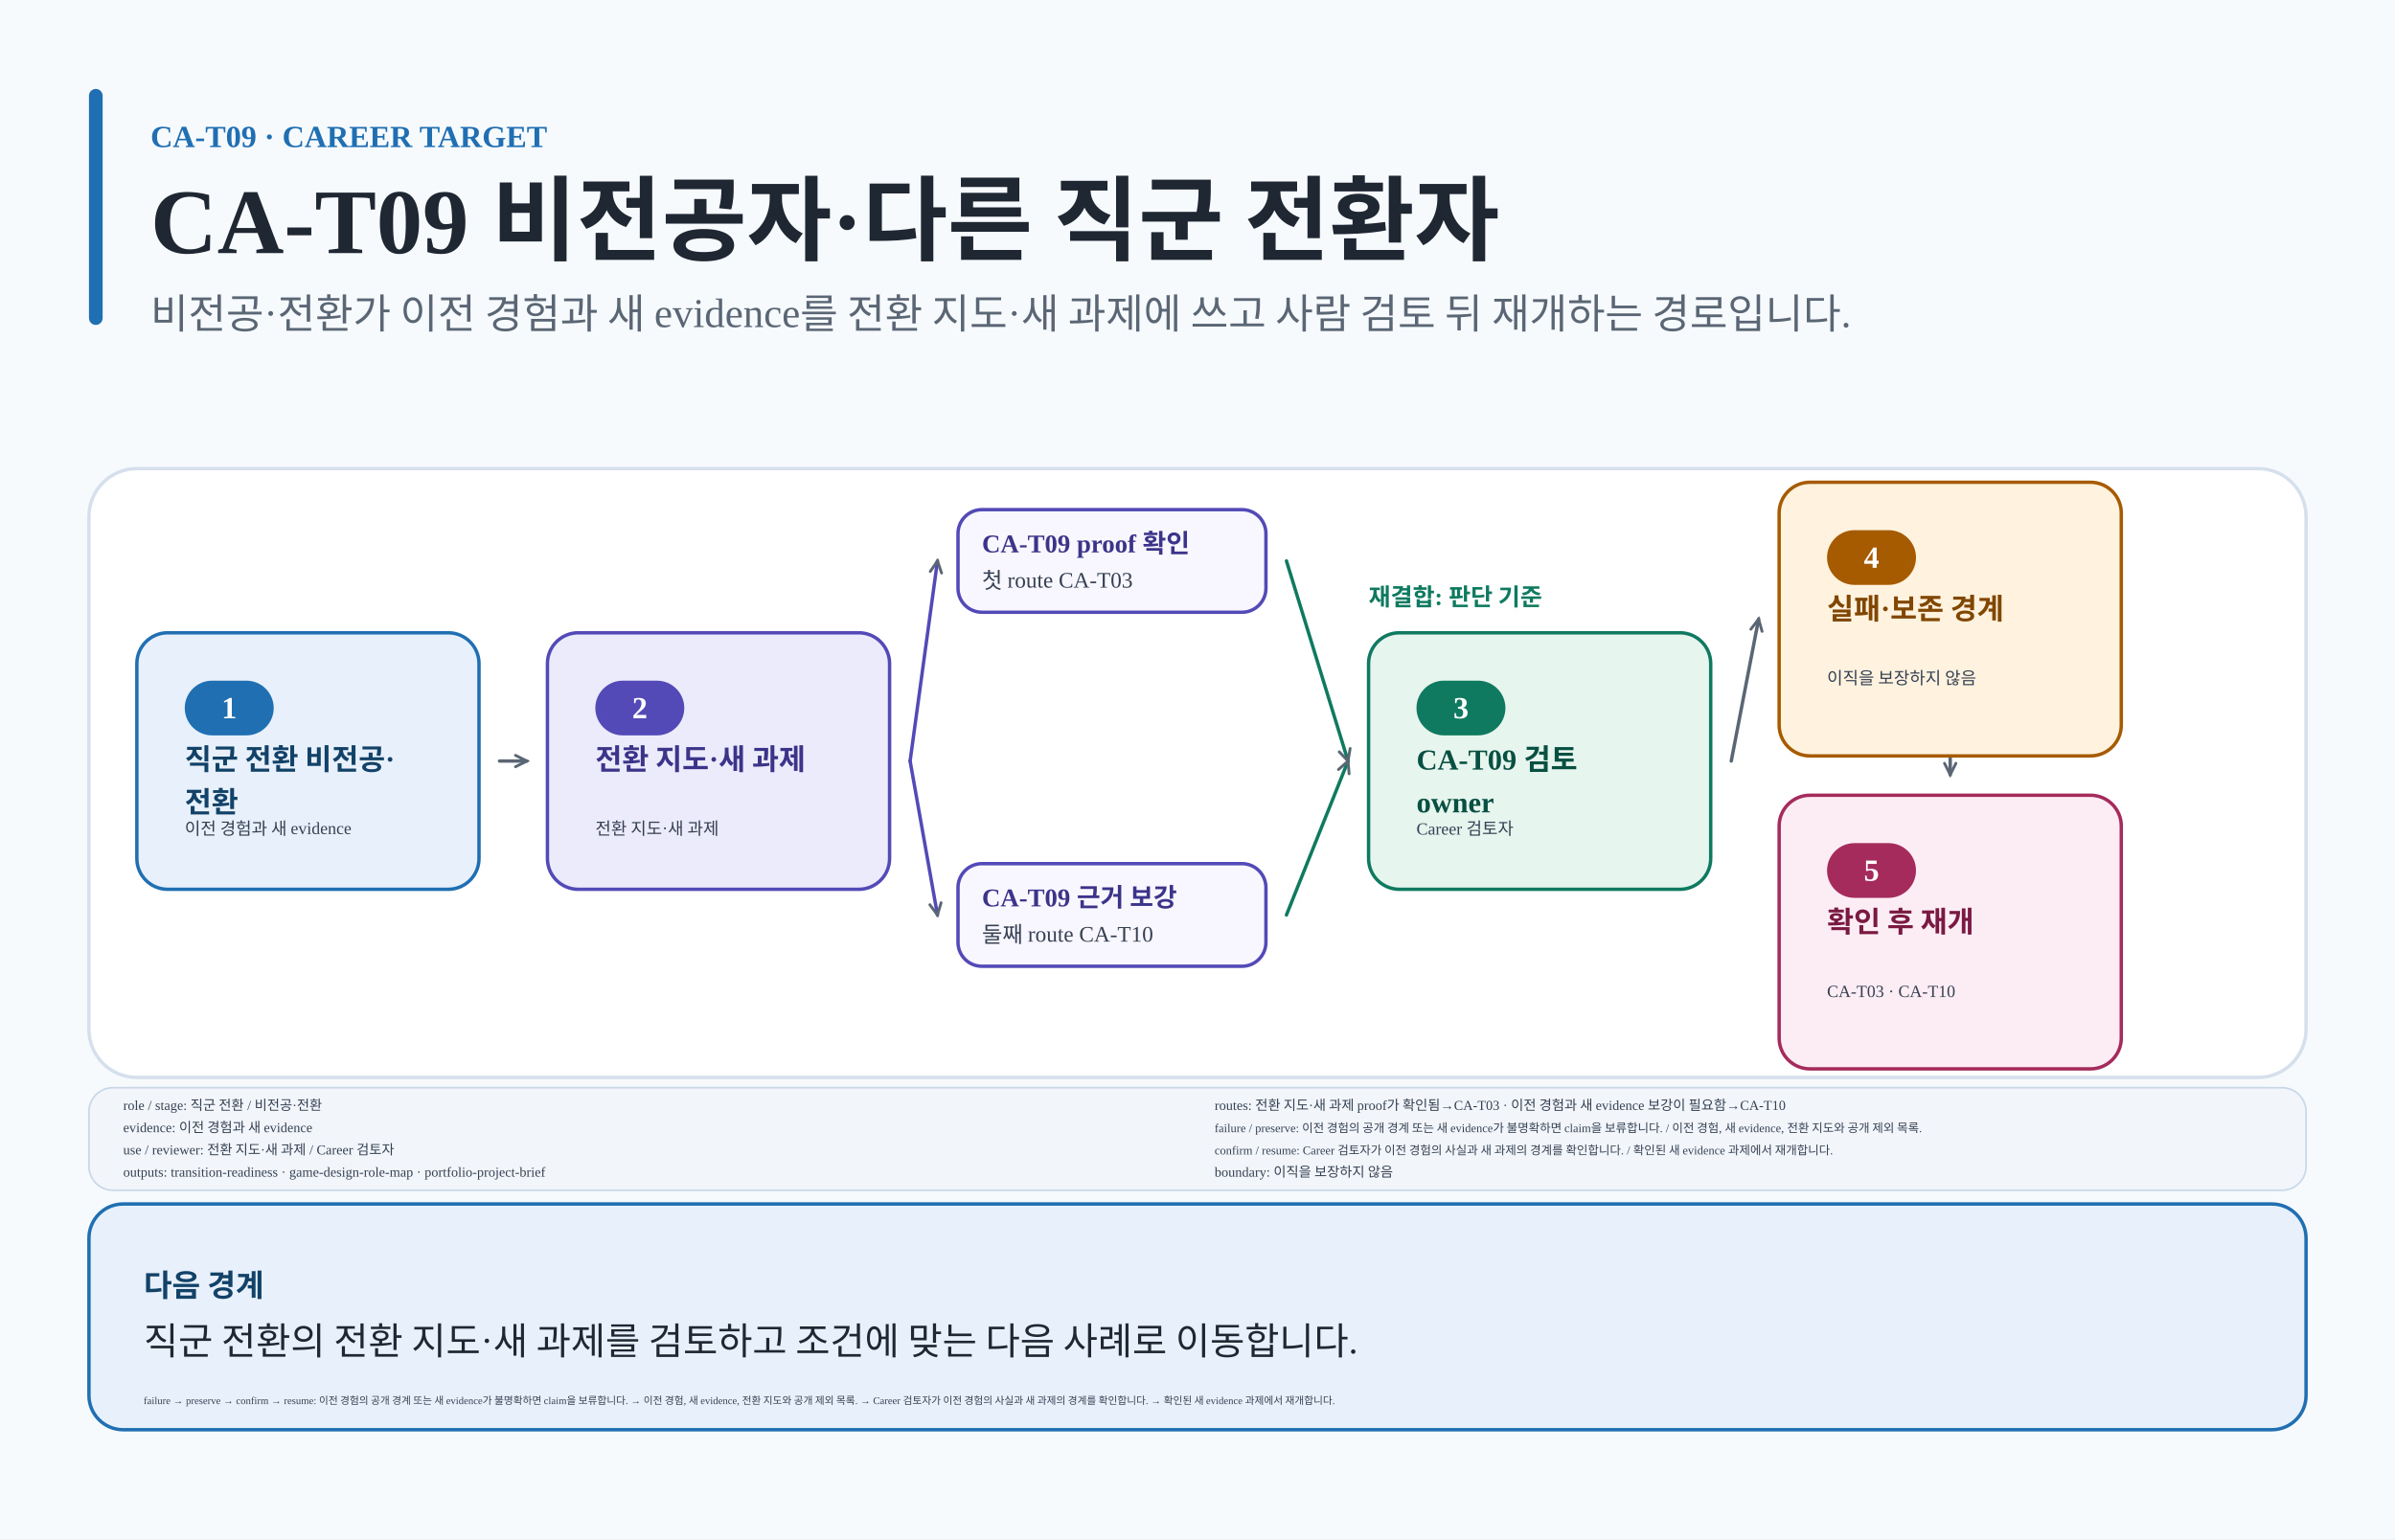
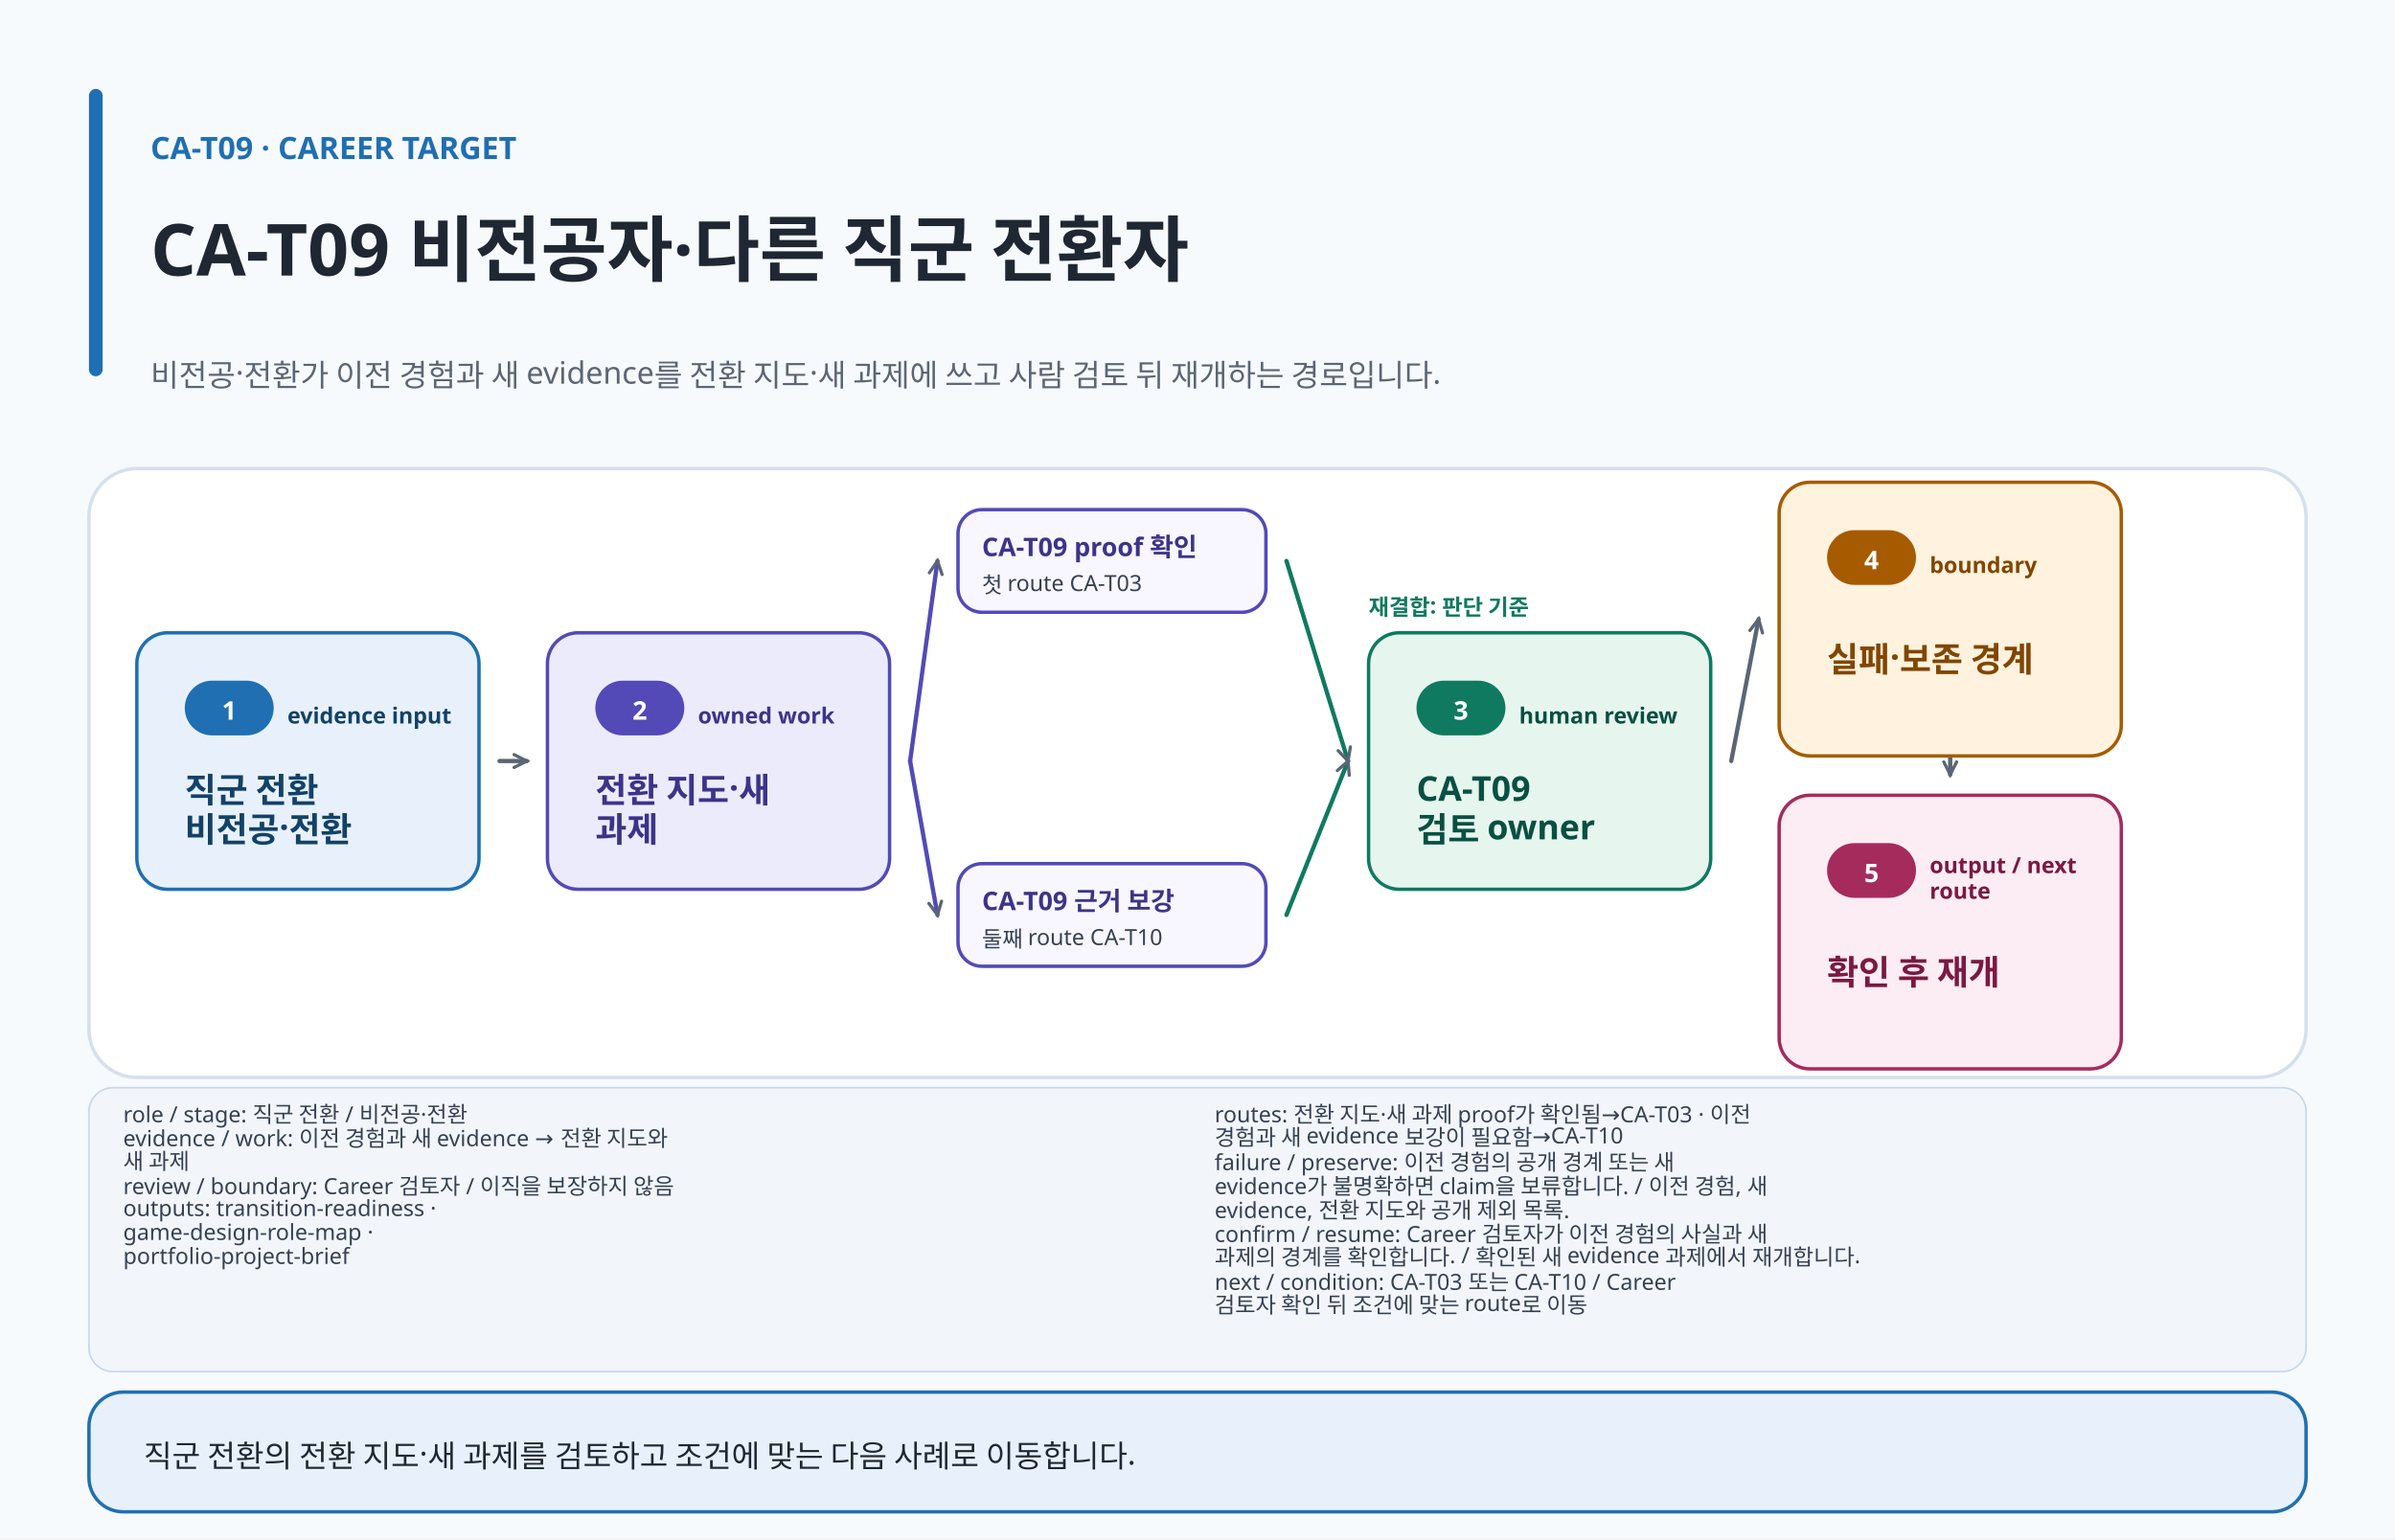
- <svg xmlns="http://www.w3.org/2000/svg" viewBox="0 0 1400 900" width="1400" height="900" role="img" aria-label="직군 전환자의 전이 가능한 역량과 새 증거 과제 흐름">
+ <svg xmlns="http://www.w3.org/2000/svg" viewBox="0 0 1400 900" width="1400" height="900" role="img" aria-label="직군 전환자의 전이 가능한 역량과 새 증거 과제 흐름" style="font-family:Pretendard,'Apple SD Gothic Neo','Malgun Gothic','Noto Sans KR',sans-serif">
  <defs>
-     <marker id="open-arrow" viewBox="0 0 12 12" refX="10" refY="6" markerWidth="10" markerHeight="10" markerUnits="userSpaceOnUse" orient="auto">
+     <marker id="open-arrow" viewBox="0 0 12 12" refX="10" refY="6" markerWidth="11.25" markerHeight="11.25" markerUnits="userSpaceOnUse" orient="auto">
      <path d="M 2 2 L 10 6 L 2 10" fill="none" stroke="#5B6675" stroke-width="2" stroke-linecap="round" />
    </marker>
  </defs>
  <rect width="1400" height="900" fill="#F7FAFD" />
-   <rect x="52" y="52" width="8" height="138" rx="4" fill="#1F6FB2" />
-   <text x="88" y="86" fill="#1F6FB2" font-size="18" font-weight="700">CA-T09 · CAREER TARGET</text>
-   <text x="88" y="148" fill="#1F2733" font-size="54" font-weight="700">CA-T09 비전공자·다른 직군 전환자</text>
-   <text x="88" y="192" fill="#5B6675" font-size="24" textLength="1220" lengthAdjust="spacingAndGlyphs">비전공·전환가 이전 경험과 새 evidence를 전환 지도·새 과제에 쓰고 사람 검토 뒤 재개하는 경로입니다.</text>
+   <rect x="52" y="52" width="8" height="168" rx="4" fill="#1F6FB2" />
+   <text data-text-role="eyebrow" x="88" y="86" text-anchor="start" dominant-baseline="central" fill="#1F6FB2" font-size="18" font-weight="700">
+     <tspan x="88" dy="0">CA-T09 · CAREER TARGET</tspan>
+   </text>
+   <text data-text-role="title" x="88" y="141" text-anchor="start" dominant-baseline="central" fill="#1F2733" font-size="42" font-weight="700">
+     <tspan x="88" dy="0">CA-T09 비전공자·다른 직군 전환자</tspan>
+   </text>
+   <text data-text-role="description" x="88" y="218" text-anchor="start" dominant-baseline="central" fill="#5B6675" font-size="18" font-weight="400">
+     <tspan x="88" dy="0">비전공·전환가 이전 경험과 새 evidence를 전환 지도·새 과제에 쓰고 사람 검토 뒤 재개하는 경로입니다.</tspan>
+   </text>
  <rect x="52" y="274" width="1296" height="356" rx="28" fill="#FFFFFF" stroke="#D6E0EC" stroke-width="2" />
-   <path d="M 292 445 L 308 445" fill="none" stroke="#5B6675" stroke-width="2" stroke-linecap="round" marker-end="url(#open-arrow)" />
-   <path d="M 1012 445 L 1028 362" fill="none" stroke="#5B6675" stroke-width="2" stroke-linecap="round" marker-end="url(#open-arrow)" />
-   <path d="M 1140 442 L 1140 453" fill="none" stroke="#5B6675" stroke-width="2" stroke-linecap="round" marker-end="url(#open-arrow)" />
-   <path class="decision-branch" d="M 532 445 L 548 328" fill="none" stroke="#534AB7" stroke-width="2" stroke-linecap="round" marker-end="url(#open-arrow)" />
+   <path d="M 292 445 L 308 445" fill="none" stroke="#5B6675" stroke-width="2.5" stroke-linecap="round" marker-end="url(#open-arrow)" />
+   <path d="M 1012 445 L 1028 362" fill="none" stroke="#5B6675" stroke-width="2.5" stroke-linecap="round" marker-end="url(#open-arrow)" />
+   <path d="M 1140 442 L 1140 453" fill="none" stroke="#5B6675" stroke-width="2.5" stroke-linecap="round" marker-end="url(#open-arrow)" />
+   <path class="decision-branch" d="M 532 445 L 548 328" fill="none" stroke="#534AB7" stroke-width="2.5" stroke-linecap="round" marker-end="url(#open-arrow)" />
  <g class="decision-branch" aria-label="선택지 1: CA-T09 proof 확인">
    <rect x="560" y="298" width="180" height="60" rx="14" fill="#F8F6FF" stroke="#534AB7" stroke-width="2" />
-     <text x="574" y="323" fill="#3C3489" font-size="15" font-weight="700">CA-T09 proof 확인</text>
-     <text x="574" y="344" fill="#354152" font-size="13">첫 route CA-T03</text>
+     <text data-text-role="card-body" x="574" y="318" text-anchor="start" dominant-baseline="central" fill="#3C3489" font-size="15" font-weight="700">
+       <tspan x="574" dy="0">CA-T09 proof 확인</tspan>
+     </text>
+     <text data-text-role="caption" x="574" y="341" text-anchor="start" dominant-baseline="central" fill="#354152" font-size="13" font-weight="400">
+       <tspan x="574" dy="0">첫 route CA-T03</tspan>
+     </text>
  </g>
-   <path class="decision-branch" d="M 752 328 L 788 445" fill="none" stroke="#0F7A5F" stroke-width="2" stroke-linecap="round" marker-end="url(#open-arrow)" />
-   <path class="decision-branch" d="M 532 445 L 548 535" fill="none" stroke="#534AB7" stroke-width="2" stroke-linecap="round" marker-end="url(#open-arrow)" />
+   <path class="decision-branch" d="M 752 328 L 788 445" fill="none" stroke="#0F7A5F" stroke-width="2.5" stroke-linecap="round" marker-end="url(#open-arrow)" />
+   <path class="decision-branch" d="M 532 445 L 548 535" fill="none" stroke="#534AB7" stroke-width="2.5" stroke-linecap="round" marker-end="url(#open-arrow)" />
  <g class="decision-branch" aria-label="선택지 2: CA-T09 근거 보강">
    <rect x="560" y="505" width="180" height="60" rx="14" fill="#F8F6FF" stroke="#534AB7" stroke-width="2" />
-     <text x="574" y="530" fill="#3C3489" font-size="15" font-weight="700">CA-T09 근거 보강</text>
-     <text x="574" y="551" fill="#354152" font-size="13">둘째 route CA-T10</text>
+     <text data-text-role="card-body" x="574" y="525" text-anchor="start" dominant-baseline="central" fill="#3C3489" font-size="15" font-weight="700">
+       <tspan x="574" dy="0">CA-T09 근거 보강</tspan>
+     </text>
+     <text data-text-role="caption" x="574" y="548" text-anchor="start" dominant-baseline="central" fill="#354152" font-size="13" font-weight="400">
+       <tspan x="574" dy="0">둘째 route CA-T10</tspan>
+     </text>
  </g>
-   <path class="decision-branch" d="M 752 535 L 788 445" fill="none" stroke="#0F7A5F" stroke-width="2" stroke-linecap="round" marker-end="url(#open-arrow)" />
-   <text x="800" y="354" fill="#0F7A5F" font-size="14" font-weight="700">재결합: 판단 기준</text>
+   <path class="decision-branch" d="M 752 535 L 788 445" fill="none" stroke="#0F7A5F" stroke-width="2.5" stroke-linecap="round" marker-end="url(#open-arrow)" />
+   <text data-text-role="caption" x="800" y="354" text-anchor="start" dominant-baseline="central" fill="#0F7A5F" font-size="13" font-weight="700">
+     <tspan x="800" dy="0">재결합: 판단 기준</tspan>
+   </text>
  <g aria-label="읽기 순서 1: 직군 전환 비전공·전환">
    <rect x="80" y="370" width="200" height="150" rx="18" fill="#E8F1FB" stroke="#1F6FB2" stroke-width="2" />
    <rect x="108" y="398" width="52" height="32" rx="16" fill="#1F6FB2" />
-     <text x="134" y="420" text-anchor="middle" fill="#FFFFFF" font-size="18" font-weight="700">1</text>
-     <text x="108" y="450" fill="#124267" font-size="17" font-weight="700">직군 전환 비전공·</text>
-     <text x="108" y="475" fill="#124267" font-size="17" font-weight="700">전환</text>
-     <text x="108" y="488" fill="#354152" font-size="10" textLength="164" lengthAdjust="spacingAndGlyphs">이전 경험과 새 evidence</text>
+     <text data-text-role="caption" x="134" y="415" text-anchor="middle" dominant-baseline="central" fill="#FFFFFF" font-size="15" font-weight="700">
+       <tspan x="134" dy="0">1</tspan>
+     </text>
+     <text data-text-role="caption" x="168" y="418" text-anchor="start" dominant-baseline="central" fill="#124267" font-size="13" font-weight="700">
+       <tspan x="168" dy="0">evidence input</tspan>
+     </text>
+     <text data-text-role="card-title" x="108" y="460.5" text-anchor="start" dominant-baseline="central" fill="#124267" font-size="20" font-weight="700">
+       <tspan x="108" dy="0">직군 전환</tspan>
+       <tspan x="108" dy="23">비전공·전환</tspan>
+     </text>
  </g>
  <g aria-label="읽기 순서 2: 전환 지도·새 과제">
    <rect x="320" y="370" width="200" height="150" rx="18" fill="#ECEBFB" stroke="#534AB7" stroke-width="2" />
    <rect x="348" y="398" width="52" height="32" rx="16" fill="#534AB7" />
-     <text x="374" y="420" text-anchor="middle" fill="#FFFFFF" font-size="18" font-weight="700">2</text>
-     <text x="348" y="450" fill="#3C3489" font-size="17" font-weight="700">전환 지도·새 과제</text>
-     <text x="348" y="488" fill="#354152" font-size="10" textLength="164" lengthAdjust="spacingAndGlyphs">전환 지도·새 과제</text>
+     <text data-text-role="caption" x="374" y="415" text-anchor="middle" dominant-baseline="central" fill="#FFFFFF" font-size="15" font-weight="700">
+       <tspan x="374" dy="0">2</tspan>
+     </text>
+     <text data-text-role="caption" x="408" y="418" text-anchor="start" dominant-baseline="central" fill="#3C3489" font-size="13" font-weight="700">
+       <tspan x="408" dy="0">owned work</tspan>
+     </text>
+     <text data-text-role="card-title" x="348" y="460.5" text-anchor="start" dominant-baseline="central" fill="#3C3489" font-size="20" font-weight="700">
+       <tspan x="348" dy="0">전환 지도·새</tspan>
+       <tspan x="348" dy="23">과제</tspan>
+     </text>
  </g>
  <g aria-label="읽기 순서 3: CA-T09 검토 owner">
    <rect x="800" y="370" width="200" height="150" rx="18" fill="#E7F5EF" stroke="#0F7A5F" stroke-width="2" />
    <rect x="828" y="398" width="52" height="32" rx="16" fill="#0F7A5F" />
-     <text x="854" y="420" text-anchor="middle" fill="#FFFFFF" font-size="18" font-weight="700">3</text>
-     <text x="828" y="450" fill="#085041" font-size="17" font-weight="700">CA-T09 검토 </text>
-     <text x="828" y="475" fill="#085041" font-size="17" font-weight="700">owner</text>
-     <text x="828" y="488" fill="#354152" font-size="10" textLength="164" lengthAdjust="spacingAndGlyphs">Career 검토자</text>
+     <text data-text-role="caption" x="854" y="415" text-anchor="middle" dominant-baseline="central" fill="#FFFFFF" font-size="15" font-weight="700">
+       <tspan x="854" dy="0">3</tspan>
+     </text>
+     <text data-text-role="caption" x="888" y="418" text-anchor="start" dominant-baseline="central" fill="#085041" font-size="13" font-weight="700">
+       <tspan x="888" dy="0">human review</tspan>
+     </text>
+     <text data-text-role="card-title" x="828" y="460.5" text-anchor="start" dominant-baseline="central" fill="#085041" font-size="20" font-weight="700">
+       <tspan x="828" dy="0">CA-T09</tspan>
+       <tspan x="828" dy="23">검토 owner</tspan>
+     </text>
  </g>
  <g aria-label="읽기 순서 4: 실패·보존 경계">
    <rect x="1040" y="282" width="200" height="160" rx="18" fill="#FFF3DF" stroke="#A75B00" stroke-width="2" />
    <rect x="1068" y="310" width="52" height="32" rx="16" fill="#A75B00" />
-     <text x="1094" y="332" text-anchor="middle" fill="#FFFFFF" font-size="18" font-weight="700">4</text>
-     <text x="1068" y="362" fill="#814600" font-size="17" font-weight="700">실패·보존 경계</text>
-     <text x="1068" y="400" fill="#354152" font-size="10" textLength="164" lengthAdjust="spacingAndGlyphs">이직을 보장하지 않음</text>
+     <text data-text-role="caption" x="1094" y="327" text-anchor="middle" dominant-baseline="central" fill="#FFFFFF" font-size="15" font-weight="700">
+       <tspan x="1094" dy="0">4</tspan>
+     </text>
+     <text data-text-role="caption" x="1128" y="330" text-anchor="start" dominant-baseline="central" fill="#814600" font-size="13" font-weight="700">
+       <tspan x="1128" dy="0">boundary</tspan>
+     </text>
+     <text data-text-role="card-title" x="1068" y="384" text-anchor="start" dominant-baseline="central" fill="#814600" font-size="20" font-weight="700">
+       <tspan x="1068" dy="0">실패·보존 경계</tspan>
+     </text>
  </g>
  <g aria-label="읽기 순서 5: 확인 후 재개">
    <rect x="1040" y="465" width="200" height="160" rx="18" fill="#FCECF3" stroke="#A52B5D" stroke-width="2" />
    <rect x="1068" y="493" width="52" height="32" rx="16" fill="#A52B5D" />
-     <text x="1094" y="515" text-anchor="middle" fill="#FFFFFF" font-size="18" font-weight="700">5</text>
-     <text x="1068" y="545" fill="#7A1942" font-size="17" font-weight="700">확인 후 재개</text>
-     <text x="1068" y="583" fill="#354152" font-size="10" textLength="164" lengthAdjust="spacingAndGlyphs">CA-T03 · CA-T10</text>
+     <text data-text-role="caption" x="1094" y="510" text-anchor="middle" dominant-baseline="central" fill="#FFFFFF" font-size="15" font-weight="700">
+       <tspan x="1094" dy="0">5</tspan>
+     </text>
+     <text data-text-role="caption" x="1128" y="505.5" text-anchor="start" dominant-baseline="central" fill="#7A1942" font-size="13" font-weight="700">
+       <tspan x="1128" dy="0">output / next</tspan>
+       <tspan x="1128" dy="15">route</tspan>
+     </text>
+     <text data-text-role="card-title" x="1068" y="567" text-anchor="start" dominant-baseline="central" fill="#7A1942" font-size="20" font-weight="700">
+       <tspan x="1068" dy="0">확인 후 재개</tspan>
+     </text>
  </g>
-   <rect x="52" y="636" width="1296" height="60" rx="14" fill="#F2F6FB" stroke="#C9D8E8" stroke-width="1" />
-   <text x="72" y="649" fill="#354152" font-size="8">role / stage: 직군 전환 / 비전공·전환</text>
-   <text x="72" y="662" fill="#354152" font-size="8">evidence: 이전 경험과 새 evidence</text>
-   <text x="72" y="675" fill="#354152" font-size="8">use / reviewer: 전환 지도·새 과제 / Career 검토자</text>
-   <text x="72" y="688" fill="#354152" font-size="8" textLength="610" lengthAdjust="spacingAndGlyphs">outputs: transition-readiness · game-design-role-map · portfolio-project-brief</text>
-   <text x="710" y="649" fill="#354152" font-size="8" textLength="618" lengthAdjust="spacingAndGlyphs">routes: 전환 지도·새 과제 proof가 확인됨→CA-T03 · 이전 경험과 새 evidence 보강이 필요함→CA-T10</text>
-   <text x="710" y="662" fill="#354152" font-size="7" textLength="618" lengthAdjust="spacingAndGlyphs">failure / preserve: 이전 경험의 공개 경계 또는 새 evidence가 불명확하면 claim을 보류합니다. / 이전 경험, 새 evidence, 전환 지도와 공개 제외 목록.</text>
-   <text x="710" y="675" fill="#354152" font-size="7" textLength="618" lengthAdjust="spacingAndGlyphs">confirm / resume: Career 검토자가 이전 경험의 사실과 새 과제의 경계를 확인합니다. / 확인된 새 evidence 과제에서 재개합니다.</text>
-   <text x="710" y="688" fill="#354152" font-size="8">boundary: 이직을 보장하지 않음</text>
-   <rect x="52" y="704" width="1296" height="132" rx="20" fill="#E8F1FB" stroke="#1F6FB2" stroke-width="2" />
-   <text x="84" y="758" fill="#124267" font-size="18" font-weight="700">다음 경계</text>
-   <text x="84" y="792" fill="#1F2733" font-size="22">직군 전환의 전환 지도·새 과제를 검토하고 조건에 맞는 다음 사례로 이동합니다.</text>
-   <text x="84" y="821" fill="#354152" font-weight="500" font-size="6" textLength="1232" lengthAdjust="spacingAndGlyphs">failure → preserve → confirm → resume: 이전 경험의 공개 경계 또는 새 evidence가 불명확하면 claim을 보류합니다. → 이전 경험, 새 evidence, 전환 지도와 공개 제외 목록. → Career 검토자가 이전 경험의 사실과 새 과제의 경계를 확인합니다. → 확인된 새 evidence 과제에서 재개합니다.</text>
+   <rect x="52" y="636" width="1296" height="166" rx="14" fill="#F2F6FB" stroke="#C9D8E8" stroke-width="1" />
+   <text data-text-role="semantic-rail" x="72" y="650" text-anchor="start" dominant-baseline="central" fill="#354152" font-size="13" font-weight="400">
+     <tspan x="72" dy="0">role / stage: 직군 전환 / 비전공·전환</tspan>
+   </text>
+   <text data-text-role="semantic-rail" x="72" y="664" text-anchor="start" dominant-baseline="central" fill="#354152" font-size="13" font-weight="400">
+     <tspan x="72" dy="0">evidence / work: 이전 경험과 새 evidence → 전환 지도와</tspan>
+     <tspan x="72" dy="14">새 과제</tspan>
+   </text>
+   <text data-text-role="semantic-rail" x="72" y="692" text-anchor="start" dominant-baseline="central" fill="#354152" font-size="13" font-weight="400">
+     <tspan x="72" dy="0">review / boundary: Career 검토자 / 이직을 보장하지 않음</tspan>
+   </text>
+   <text data-text-role="semantic-rail" x="72" y="706" text-anchor="start" dominant-baseline="central" fill="#354152" font-size="13" font-weight="400">
+     <tspan x="72" dy="0">outputs: transition-readiness ·</tspan>
+     <tspan x="72" dy="14">game-design-role-map ·</tspan>
+     <tspan x="72" dy="14">portfolio-project-brief</tspan>
+   </text>
+   <text data-text-role="semantic-rail" x="710" y="650" text-anchor="start" dominant-baseline="central" fill="#354152" font-size="13" font-weight="400">
+     <tspan x="710" dy="0">routes: 전환 지도·새 과제 proof가 확인됨→CA-T03 · 이전</tspan>
+     <tspan x="710" dy="14">경험과 새 evidence 보강이 필요함→CA-T10</tspan>
+   </text>
+   <text data-text-role="semantic-rail" x="710" y="678" text-anchor="start" dominant-baseline="central" fill="#354152" font-size="13" font-weight="400">
+     <tspan x="710" dy="0">failure / preserve: 이전 경험의 공개 경계 또는 새</tspan>
+     <tspan x="710" dy="14">evidence가 불명확하면 claim을 보류합니다. / 이전 경험, 새</tspan>
+     <tspan x="710" dy="14">evidence, 전환 지도와 공개 제외 목록.</tspan>
+   </text>
+   <text data-text-role="semantic-rail" x="710" y="720" text-anchor="start" dominant-baseline="central" fill="#354152" font-size="13" font-weight="400">
+     <tspan x="710" dy="0">confirm / resume: Career 검토자가 이전 경험의 사실과 새</tspan>
+     <tspan x="710" dy="14">과제의 경계를 확인합니다. / 확인된 새 evidence 과제에서 재개합니다.</tspan>
+   </text>
+   <text data-text-role="semantic-rail" x="710" y="748" text-anchor="start" dominant-baseline="central" fill="#354152" font-size="13" font-weight="400">
+     <tspan x="710" dy="0">next / condition: CA-T03 또는 CA-T10 / Career</tspan>
+     <tspan x="710" dy="14">검토자 확인 뒤 조건에 맞는 route로 이동</tspan>
+   </text>
+   <rect x="52" y="814" width="1296" height="70" rx="20" fill="#E8F1FB" stroke="#1F6FB2" stroke-width="2" />
+   <text data-text-role="footer" x="84" y="850" text-anchor="start" dominant-baseline="central" fill="#1F2733" font-size="18" font-weight="400">
+     <tspan x="84" dy="0">직군 전환의 전환 지도·새 과제를 검토하고 조건에 맞는 다음 사례로 이동합니다.</tspan>
+   </text>
</svg>
